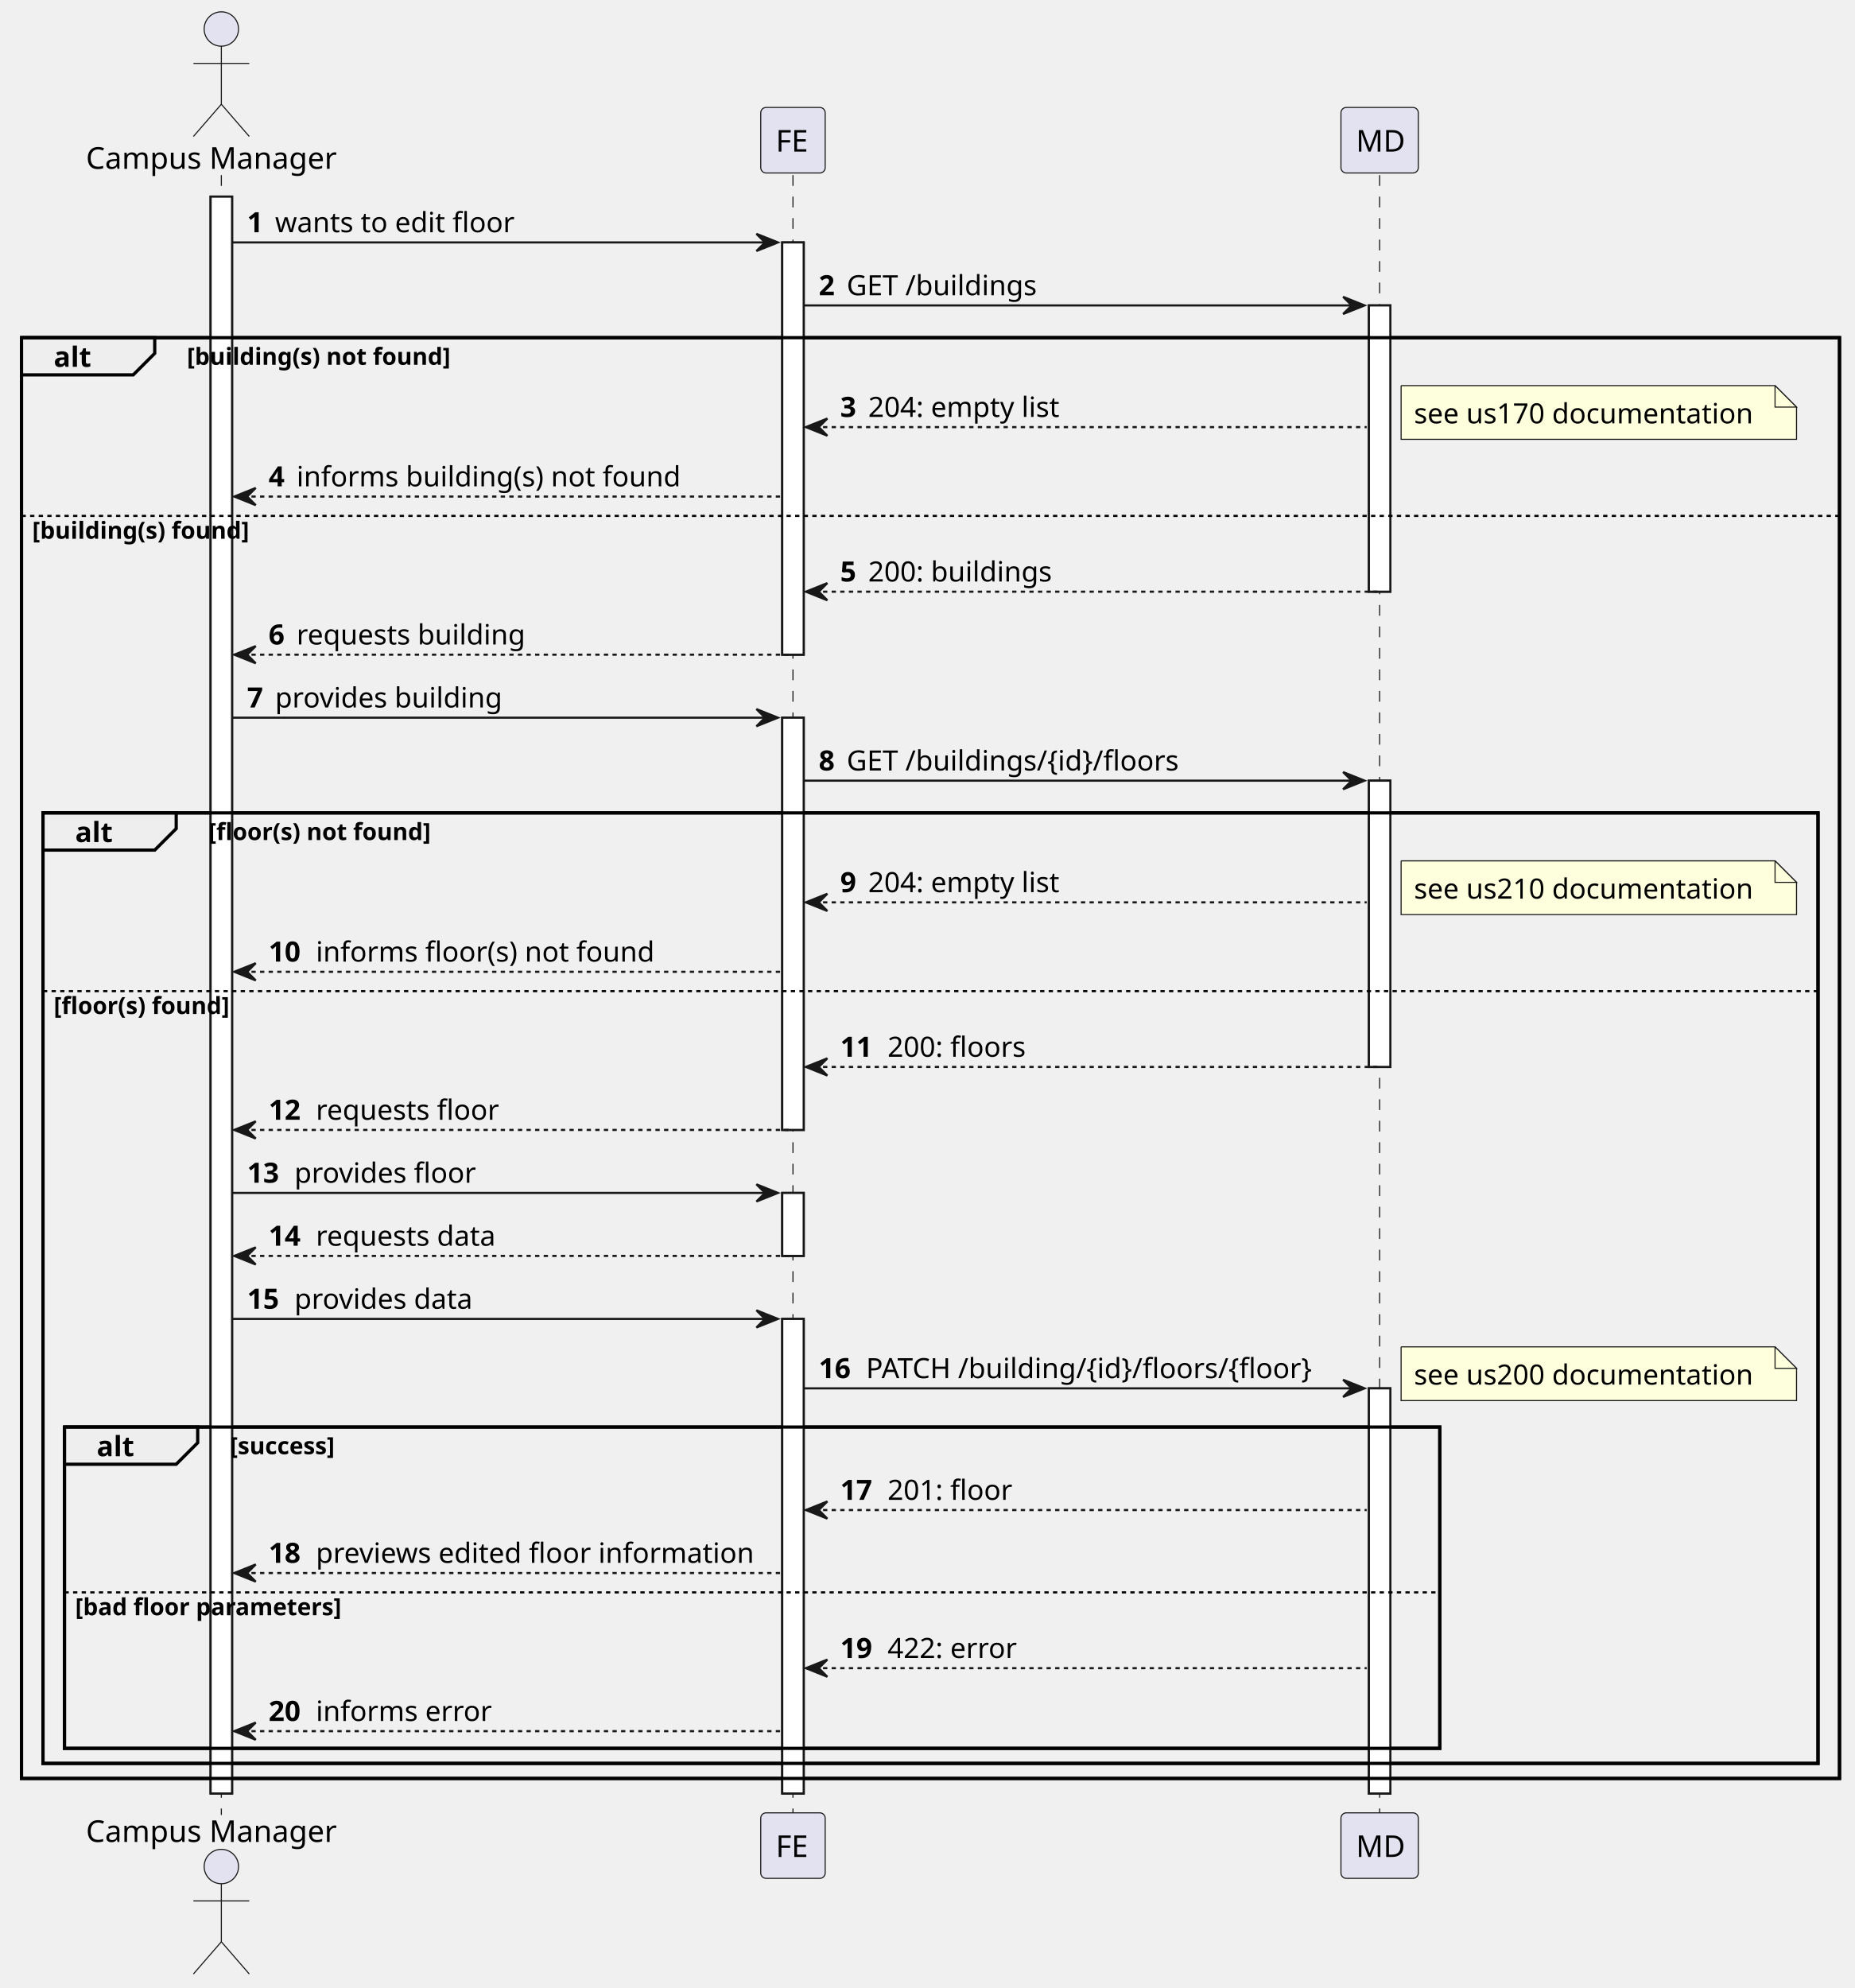
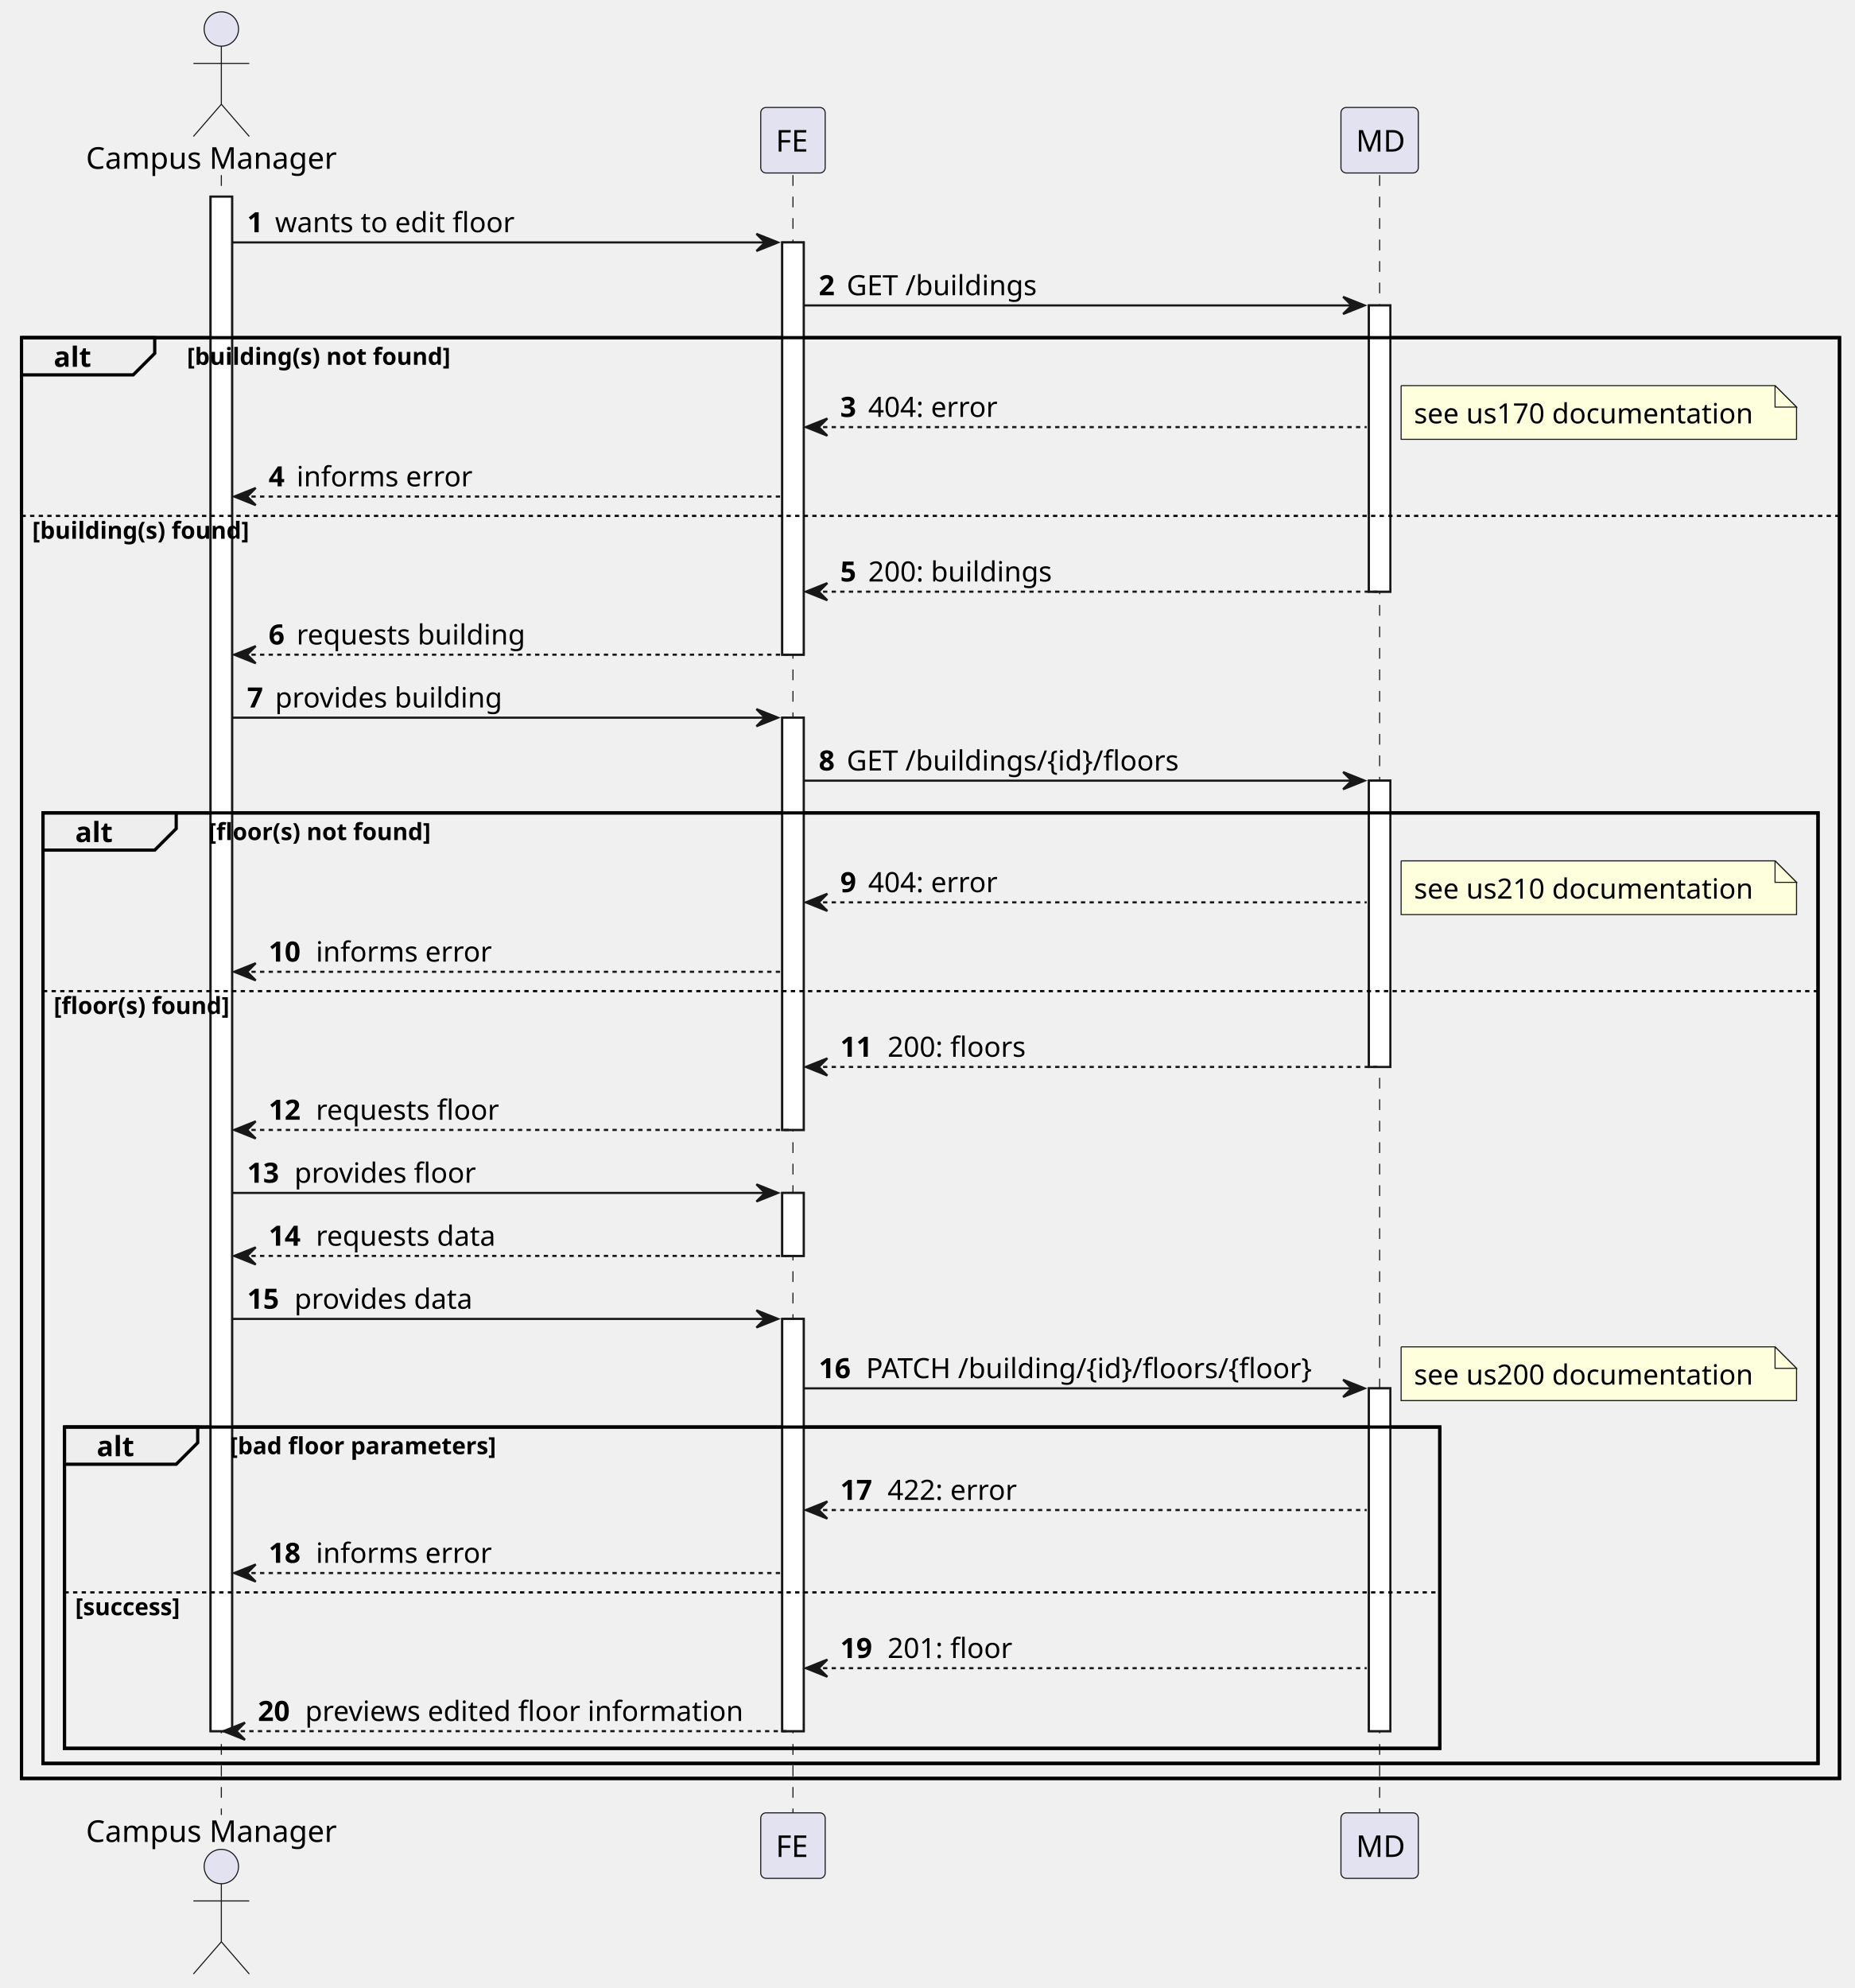
<svg xmlns="http://www.w3.org/2000/svg" contentStyleType="text/css" height="925px" preserveAspectRatio="none" style="width:863px;height:925px;background:#FFFFFF;" version="1.1" viewBox="0 0 863 925" width="863px" zoomAndPan="magnify">
  <defs />
  <g>
-     <rect fill="#FFFFFF" height="743.008" style="stroke:#181818;stroke-width:1.0;" width="10" x="98" y="91.488" />
+     <rect fill="#FFFFFF" height="714.008" style="stroke:#181818;stroke-width:1.0;" width="10" x="98" y="91.488" />
    <rect fill="#FFFFFF" height="191.818" style="stroke:#181818;stroke-width:1.0;" width="10" x="364" y="112.799" />
    <rect fill="#FFFFFF" height="191.818" style="stroke:#181818;stroke-width:1.0;" width="10" x="364" y="333.928" />
    <rect fill="#FFFFFF" height="29.311" style="stroke:#181818;stroke-width:1.0;" width="10" x="364" y="555.057" />
-     <rect fill="#FFFFFF" height="220.818" style="stroke:#181818;stroke-width:1.0;" width="10" x="364" y="613.678" />
+     <rect fill="#FFFFFF" height="191.818" style="stroke:#181818;stroke-width:1.0;" width="10" x="364" y="613.678" />
    <rect fill="#FFFFFF" height="133.197" style="stroke:#181818;stroke-width:1.0;" width="10" x="637" y="142.109" />
    <rect fill="#FFFFFF" height="133.197" style="stroke:#181818;stroke-width:1.0;" width="10" x="637" y="363.238" />
-     <rect fill="#FFFFFF" height="188.508" style="stroke:#181818;stroke-width:1.0;" width="10" x="637" y="645.988" />
+     <rect fill="#FFFFFF" height="159.508" style="stroke:#181818;stroke-width:1.0;" width="10" x="637" y="645.988" />
    <rect fill="none" height="670.387" style="stroke:#000000;stroke-width:1.5;" width="846" x="10" y="157.109" />
    <rect fill="none" height="442.258" style="stroke:#000000;stroke-width:1.5;" width="826" x="20" y="378.238" />
    <rect fill="none" height="149.508" style="stroke:#000000;stroke-width:1.5;" width="640" x="30" y="663.988" />
    <line style="stroke:#181818;stroke-width:0.5;stroke-dasharray:5.0,5.0;" x1="103" x2="103" y1="81.488" y2="844.496" />
    <line style="stroke:#181818;stroke-width:0.5;stroke-dasharray:5.0,5.0;" x1="369" x2="369" y1="81.488" y2="844.496" />
    <line style="stroke:#181818;stroke-width:0.5;stroke-dasharray:5.0,5.0;" x1="642" x2="642" y1="81.488" y2="844.496" />
    <text fill="#000000" font-family="sans-serif" font-size="14" lengthAdjust="spacing" textLength="120" x="40" y="78.535">Campus Manager</text>
    <ellipse cx="103" cy="13.5" fill="#E2E2F0" rx="8" ry="8" style="stroke:#181818;stroke-width:0.5;" />
    <path d="M103,21.5 L103,48.5 M90,29.5 L116,29.5 M103,48.5 L90,63.5 M103,48.5 L116,63.5 " fill="none" style="stroke:#181818;stroke-width:0.5;" />
    <text fill="#000000" font-family="sans-serif" font-size="14" lengthAdjust="spacing" textLength="120" x="40" y="857.031">Campus Manager</text>
    <ellipse cx="103" cy="868.484" fill="#E2E2F0" rx="8" ry="8" style="stroke:#181818;stroke-width:0.5;" />
    <path d="M103,876.484 L103,903.484 M90,884.484 L116,884.484 M103,903.484 L90,918.484 M103,903.484 L116,918.484 " fill="none" style="stroke:#181818;stroke-width:0.5;" />
    <rect fill="#E2E2F0" height="30.488" rx="2.5" ry="2.5" style="stroke:#181818;stroke-width:0.5;" width="30" x="354" y="50" />
    <text fill="#000000" font-family="sans-serif" font-size="14" lengthAdjust="spacing" textLength="16" x="361" y="70.535">FE</text>
    <rect fill="#E2E2F0" height="30.488" rx="2.5" ry="2.5" style="stroke:#181818;stroke-width:0.5;" width="30" x="354" y="843.496" />
    <text fill="#000000" font-family="sans-serif" font-size="14" lengthAdjust="spacing" textLength="16" x="361" y="864.031">FE</text>
    <rect fill="#E2E2F0" height="30.488" rx="2.5" ry="2.5" style="stroke:#181818;stroke-width:0.5;" width="36" x="624" y="50" />
    <text fill="#000000" font-family="sans-serif" font-size="14" lengthAdjust="spacing" textLength="22" x="631" y="70.535">MD</text>
    <rect fill="#E2E2F0" height="30.488" rx="2.5" ry="2.5" style="stroke:#181818;stroke-width:0.5;" width="36" x="624" y="843.496" />
    <text fill="#000000" font-family="sans-serif" font-size="14" lengthAdjust="spacing" textLength="22" x="631" y="864.031">MD</text>
-     <rect fill="#FFFFFF" height="743.008" style="stroke:#181818;stroke-width:1.0;" width="10" x="98" y="91.488" />
+     <rect fill="#FFFFFF" height="714.008" style="stroke:#181818;stroke-width:1.0;" width="10" x="98" y="91.488" />
    <rect fill="#FFFFFF" height="191.818" style="stroke:#181818;stroke-width:1.0;" width="10" x="364" y="112.799" />
    <rect fill="#FFFFFF" height="191.818" style="stroke:#181818;stroke-width:1.0;" width="10" x="364" y="333.928" />
    <rect fill="#FFFFFF" height="29.311" style="stroke:#181818;stroke-width:1.0;" width="10" x="364" y="555.057" />
-     <rect fill="#FFFFFF" height="220.818" style="stroke:#181818;stroke-width:1.0;" width="10" x="364" y="613.678" />
+     <rect fill="#FFFFFF" height="191.818" style="stroke:#181818;stroke-width:1.0;" width="10" x="364" y="613.678" />
    <rect fill="#FFFFFF" height="133.197" style="stroke:#181818;stroke-width:1.0;" width="10" x="637" y="142.109" />
    <rect fill="#FFFFFF" height="133.197" style="stroke:#181818;stroke-width:1.0;" width="10" x="637" y="363.238" />
-     <rect fill="#FFFFFF" height="188.508" style="stroke:#181818;stroke-width:1.0;" width="10" x="637" y="645.988" />
+     <rect fill="#FFFFFF" height="159.508" style="stroke:#181818;stroke-width:1.0;" width="10" x="637" y="645.988" />
    <polygon fill="#181818" points="352,108.799,362,112.799,352,116.799,356,112.799" style="stroke:#181818;stroke-width:1.0;" />
    <line style="stroke:#181818;stroke-width:1.0;" x1="108" x2="358" y1="112.799" y2="112.799" />
    <text fill="#000000" font-family="sans-serif" font-size="13" font-weight="bold" lengthAdjust="spacing" textLength="9" x="115" y="108.057">1</text>
    <text fill="#000000" font-family="sans-serif" font-size="13" lengthAdjust="spacing" textLength="116" x="128" y="108.057">wants to edit floor</text>
    <polygon fill="#181818" points="625,138.109,635,142.109,625,146.109,629,142.109" style="stroke:#181818;stroke-width:1.0;" />
    <line style="stroke:#181818;stroke-width:1.0;" x1="374" x2="631" y1="142.109" y2="142.109" />
    <text fill="#000000" font-family="sans-serif" font-size="13" font-weight="bold" lengthAdjust="spacing" textLength="9" x="381" y="137.367">2</text>
    <text fill="#000000" font-family="sans-serif" font-size="13" lengthAdjust="spacing" textLength="94" x="394" y="137.367">GET /buildings</text>
    <path d="M10,157.109 L72,157.109 L72,164.42 L62,174.42 L10,174.42 L10,157.109 " fill="#EEEEEE" style="stroke:#000000;stroke-width:1.5;" />
    <rect fill="none" height="670.387" style="stroke:#000000;stroke-width:1.5;" width="846" x="10" y="157.109" />
    <text fill="#000000" font-family="sans-serif" font-size="13" font-weight="bold" lengthAdjust="spacing" textLength="17" x="25" y="170.678">alt</text>
    <text fill="#000000" font-family="sans-serif" font-size="11" font-weight="bold" lengthAdjust="spacing" textLength="128" x="87" y="169.744">[building(s) not found]</text>
    <polygon fill="#181818" points="385,194.731,375,198.731,385,202.731,381,198.731" style="stroke:#181818;stroke-width:1.0;" />
    <line style="stroke:#181818;stroke-width:1.0;stroke-dasharray:2.0,2.0;" x1="379" x2="636" y1="198.731" y2="198.731" />
    <text fill="#000000" font-family="sans-serif" font-size="13" font-weight="bold" lengthAdjust="spacing" textLength="9" x="391" y="193.988">3</text>
-     <text fill="#000000" font-family="sans-serif" font-size="13" lengthAdjust="spacing" textLength="95" x="404" y="193.988">204: empty list</text>
+     <text fill="#000000" font-family="sans-serif" font-size="13" lengthAdjust="spacing" textLength="62" x="404" y="193.988">404: error</text>
    <path d="M652,179.42 L652,204.42 L836,204.42 L836,189.42 L826,179.42 L652,179.42 " fill="#FEFFDD" style="stroke:#181818;stroke-width:0.5;" />
    <path d="M826,179.42 L826,189.42 L836,189.42 L826,179.42 " fill="#FEFFDD" style="stroke:#181818;stroke-width:0.5;" />
    <text fill="#000000" font-family="sans-serif" font-size="13" lengthAdjust="spacing" textLength="163" x="658" y="196.988">see us170 documentation</text>
    <polygon fill="#181818" points="119,227.041,109,231.041,119,235.041,115,231.041" style="stroke:#181818;stroke-width:1.0;" />
    <line style="stroke:#181818;stroke-width:1.0;stroke-dasharray:2.0,2.0;" x1="113" x2="363" y1="231.041" y2="231.041" />
    <text fill="#000000" font-family="sans-serif" font-size="13" font-weight="bold" lengthAdjust="spacing" textLength="9" x="125" y="226.299">4</text>
-     <text fill="#000000" font-family="sans-serif" font-size="13" lengthAdjust="spacing" textLength="186" x="138" y="226.299">informs building(s) not found</text>
+     <text fill="#000000" font-family="sans-serif" font-size="13" lengthAdjust="spacing" textLength="83" x="138" y="226.299">informs error</text>
    <line style="stroke:#000000;stroke-width:1.0;stroke-dasharray:2.0,2.0;" x1="10" x2="856" y1="240.041" y2="240.041" />
    <text fill="#000000" font-family="sans-serif" font-size="11" font-weight="bold" lengthAdjust="spacing" textLength="106" x="15" y="250.676">[building(s) found]</text>
    <polygon fill="#181818" points="385,271.307,375,275.307,385,279.307,381,275.307" style="stroke:#181818;stroke-width:1.0;" />
    <line style="stroke:#181818;stroke-width:1.0;stroke-dasharray:2.0,2.0;" x1="379" x2="641" y1="275.307" y2="275.307" />
    <text fill="#000000" font-family="sans-serif" font-size="13" font-weight="bold" lengthAdjust="spacing" textLength="9" x="391" y="270.565">5</text>
    <text fill="#000000" font-family="sans-serif" font-size="13" lengthAdjust="spacing" textLength="91" x="404" y="270.565">200: buildings</text>
    <polygon fill="#181818" points="119,300.617,109,304.617,119,308.617,115,304.617" style="stroke:#181818;stroke-width:1.0;" />
    <line style="stroke:#181818;stroke-width:1.0;stroke-dasharray:2.0,2.0;" x1="113" x2="368" y1="304.617" y2="304.617" />
    <text fill="#000000" font-family="sans-serif" font-size="13" font-weight="bold" lengthAdjust="spacing" textLength="9" x="125" y="299.875">6</text>
    <text fill="#000000" font-family="sans-serif" font-size="13" lengthAdjust="spacing" textLength="110" x="138" y="299.875">requests building</text>
    <polygon fill="#181818" points="352,329.928,362,333.928,352,337.928,356,333.928" style="stroke:#181818;stroke-width:1.0;" />
    <line style="stroke:#181818;stroke-width:1.0;" x1="108" x2="358" y1="333.928" y2="333.928" />
    <text fill="#000000" font-family="sans-serif" font-size="13" font-weight="bold" lengthAdjust="spacing" textLength="9" x="115" y="329.185">7</text>
    <text fill="#000000" font-family="sans-serif" font-size="13" lengthAdjust="spacing" textLength="110" x="128" y="329.185">provides building</text>
    <polygon fill="#181818" points="625,359.238,635,363.238,625,367.238,629,363.238" style="stroke:#181818;stroke-width:1.0;" />
    <line style="stroke:#181818;stroke-width:1.0;" x1="374" x2="631" y1="363.238" y2="363.238" />
    <text fill="#000000" font-family="sans-serif" font-size="13" font-weight="bold" lengthAdjust="spacing" textLength="9" x="381" y="358.496">8</text>
    <text fill="#000000" font-family="sans-serif" font-size="13" lengthAdjust="spacing" textLength="165" x="394" y="358.496">GET /buildings/{id}/floors</text>
    <path d="M20,378.238 L82,378.238 L82,385.549 L72,395.549 L20,395.549 L20,378.238 " fill="#EEEEEE" style="stroke:#000000;stroke-width:1.5;" />
    <rect fill="none" height="442.258" style="stroke:#000000;stroke-width:1.5;" width="826" x="20" y="378.238" />
    <text fill="#000000" font-family="sans-serif" font-size="13" font-weight="bold" lengthAdjust="spacing" textLength="17" x="35" y="391.807">alt</text>
    <text fill="#000000" font-family="sans-serif" font-size="11" font-weight="bold" lengthAdjust="spacing" textLength="109" x="97" y="390.873">[floor(s) not found]</text>
    <polygon fill="#181818" points="385,415.859,375,419.859,385,423.859,381,419.859" style="stroke:#181818;stroke-width:1.0;" />
    <line style="stroke:#181818;stroke-width:1.0;stroke-dasharray:2.0,2.0;" x1="379" x2="636" y1="419.859" y2="419.859" />
    <text fill="#000000" font-family="sans-serif" font-size="13" font-weight="bold" lengthAdjust="spacing" textLength="9" x="391" y="415.117">9</text>
-     <text fill="#000000" font-family="sans-serif" font-size="13" lengthAdjust="spacing" textLength="95" x="404" y="415.117">204: empty list</text>
+     <text fill="#000000" font-family="sans-serif" font-size="13" lengthAdjust="spacing" textLength="62" x="404" y="415.117">404: error</text>
    <path d="M652,400.549 L652,425.549 L836,425.549 L836,410.549 L826,400.549 L652,400.549 " fill="#FEFFDD" style="stroke:#181818;stroke-width:0.5;" />
    <path d="M826,400.549 L826,410.549 L836,410.549 L826,400.549 " fill="#FEFFDD" style="stroke:#181818;stroke-width:0.5;" />
    <text fill="#000000" font-family="sans-serif" font-size="13" lengthAdjust="spacing" textLength="163" x="658" y="418.117">see us210 documentation</text>
    <polygon fill="#181818" points="119,448.17,109,452.17,119,456.17,115,452.17" style="stroke:#181818;stroke-width:1.0;" />
    <line style="stroke:#181818;stroke-width:1.0;stroke-dasharray:2.0,2.0;" x1="113" x2="363" y1="452.17" y2="452.17" />
    <text fill="#000000" font-family="sans-serif" font-size="13" font-weight="bold" lengthAdjust="spacing" textLength="18" x="125" y="447.428">10</text>
-     <text fill="#000000" font-family="sans-serif" font-size="13" lengthAdjust="spacing" textLength="164" x="147" y="447.428">informs floor(s) not found</text>
+     <text fill="#000000" font-family="sans-serif" font-size="13" lengthAdjust="spacing" textLength="83" x="147" y="447.428">informs error</text>
    <line style="stroke:#000000;stroke-width:1.0;stroke-dasharray:2.0,2.0;" x1="20" x2="846" y1="461.17" y2="461.17" />
    <text fill="#000000" font-family="sans-serif" font-size="11" font-weight="bold" lengthAdjust="spacing" textLength="87" x="25" y="471.805">[floor(s) found]</text>
    <polygon fill="#181818" points="385,492.435,375,496.435,385,500.435,381,496.435" style="stroke:#181818;stroke-width:1.0;" />
    <line style="stroke:#181818;stroke-width:1.0;stroke-dasharray:2.0,2.0;" x1="379" x2="641" y1="496.435" y2="496.435" />
    <text fill="#000000" font-family="sans-serif" font-size="13" font-weight="bold" lengthAdjust="spacing" textLength="18" x="391" y="491.693">11</text>
    <text fill="#000000" font-family="sans-serif" font-size="13" lengthAdjust="spacing" textLength="69" x="413" y="491.693">200: floors</text>
    <polygon fill="#181818" points="119,521.746,109,525.746,119,529.746,115,525.746" style="stroke:#181818;stroke-width:1.0;" />
    <line style="stroke:#181818;stroke-width:1.0;stroke-dasharray:2.0,2.0;" x1="113" x2="368" y1="525.746" y2="525.746" />
    <text fill="#000000" font-family="sans-serif" font-size="13" font-weight="bold" lengthAdjust="spacing" textLength="18" x="125" y="521.004">12</text>
    <text fill="#000000" font-family="sans-serif" font-size="13" lengthAdjust="spacing" textLength="88" x="147" y="521.004">requests floor</text>
    <polygon fill="#181818" points="352,551.057,362,555.057,352,559.057,356,555.057" style="stroke:#181818;stroke-width:1.0;" />
    <line style="stroke:#181818;stroke-width:1.0;" x1="108" x2="358" y1="555.057" y2="555.057" />
    <text fill="#000000" font-family="sans-serif" font-size="13" font-weight="bold" lengthAdjust="spacing" textLength="18" x="115" y="550.314">13</text>
    <text fill="#000000" font-family="sans-serif" font-size="13" lengthAdjust="spacing" textLength="88" x="137" y="550.314">provides floor</text>
    <polygon fill="#181818" points="119,580.367,109,584.367,119,588.367,115,584.367" style="stroke:#181818;stroke-width:1.0;" />
    <line style="stroke:#181818;stroke-width:1.0;stroke-dasharray:2.0,2.0;" x1="113" x2="368" y1="584.367" y2="584.367" />
    <text fill="#000000" font-family="sans-serif" font-size="13" font-weight="bold" lengthAdjust="spacing" textLength="18" x="125" y="579.625">14</text>
    <text fill="#000000" font-family="sans-serif" font-size="13" lengthAdjust="spacing" textLength="85" x="147" y="579.625">requests data</text>
    <polygon fill="#181818" points="352,609.678,362,613.678,352,617.678,356,613.678" style="stroke:#181818;stroke-width:1.0;" />
    <line style="stroke:#181818;stroke-width:1.0;" x1="108" x2="358" y1="613.678" y2="613.678" />
    <text fill="#000000" font-family="sans-serif" font-size="13" font-weight="bold" lengthAdjust="spacing" textLength="18" x="115" y="608.936">15</text>
    <text fill="#000000" font-family="sans-serif" font-size="13" lengthAdjust="spacing" textLength="85" x="137" y="608.936">provides data</text>
    <polygon fill="#181818" points="625,641.988,635,645.988,625,649.988,629,645.988" style="stroke:#181818;stroke-width:1.0;" />
    <line style="stroke:#181818;stroke-width:1.0;" x1="374" x2="631" y1="645.988" y2="645.988" />
    <text fill="#000000" font-family="sans-serif" font-size="13" font-weight="bold" lengthAdjust="spacing" textLength="18" x="381" y="641.246">16</text>
    <text fill="#000000" font-family="sans-serif" font-size="13" lengthAdjust="spacing" textLength="222" x="403" y="641.246">PATCH /building/{id}/floors/{floor}</text>
    <path d="M652,626.678 L652,651.678 L836,651.678 L836,636.678 L826,626.678 L652,626.678 " fill="#FEFFDD" style="stroke:#181818;stroke-width:0.5;" />
    <path d="M826,626.678 L826,636.678 L836,636.678 L826,626.678 " fill="#FEFFDD" style="stroke:#181818;stroke-width:0.5;" />
    <text fill="#000000" font-family="sans-serif" font-size="13" lengthAdjust="spacing" textLength="163" x="658" y="644.246">see us200 documentation</text>
    <path d="M30,663.988 L92,663.988 L92,671.299 L82,681.299 L30,681.299 L30,663.988 " fill="#EEEEEE" style="stroke:#000000;stroke-width:1.5;" />
    <rect fill="none" height="149.508" style="stroke:#000000;stroke-width:1.5;" width="640" x="30" y="663.988" />
    <text fill="#000000" font-family="sans-serif" font-size="13" font-weight="bold" lengthAdjust="spacing" textLength="17" x="45" y="677.557">alt</text>
-     <text fill="#000000" font-family="sans-serif" font-size="11" font-weight="bold" lengthAdjust="spacing" textLength="51" x="107" y="676.623">[success]</text>
+     <text fill="#000000" font-family="sans-serif" font-size="11" font-weight="bold" lengthAdjust="spacing" textLength="126" x="107" y="676.623">[bad floor parameters]</text>
    <polygon fill="#181818" points="385,698.609,375,702.609,385,706.609,381,702.609" style="stroke:#181818;stroke-width:1.0;" />
    <line style="stroke:#181818;stroke-width:1.0;stroke-dasharray:2.0,2.0;" x1="379" x2="636" y1="702.609" y2="702.609" />
    <text fill="#000000" font-family="sans-serif" font-size="13" font-weight="bold" lengthAdjust="spacing" textLength="18" x="391" y="697.867">17</text>
-     <text fill="#000000" font-family="sans-serif" font-size="13" lengthAdjust="spacing" textLength="62" x="413" y="697.867">201: floor</text>
+     <text fill="#000000" font-family="sans-serif" font-size="13" lengthAdjust="spacing" textLength="62" x="413" y="697.867">422: error</text>
    <polygon fill="#181818" points="119,727.92,109,731.92,119,735.92,115,731.92" style="stroke:#181818;stroke-width:1.0;" />
    <line style="stroke:#181818;stroke-width:1.0;stroke-dasharray:2.0,2.0;" x1="113" x2="363" y1="731.92" y2="731.92" />
    <text fill="#000000" font-family="sans-serif" font-size="13" font-weight="bold" lengthAdjust="spacing" textLength="18" x="125" y="727.178">18</text>
-     <text fill="#000000" font-family="sans-serif" font-size="13" lengthAdjust="spacing" textLength="210" x="147" y="727.178">previews edited floor information</text>
+     <text fill="#000000" font-family="sans-serif" font-size="13" lengthAdjust="spacing" textLength="83" x="147" y="727.178">informs error</text>
    <line style="stroke:#000000;stroke-width:1.0;stroke-dasharray:2.0,2.0;" x1="30" x2="670" y1="740.92" y2="740.92" />
-     <text fill="#000000" font-family="sans-serif" font-size="11" font-weight="bold" lengthAdjust="spacing" textLength="126" x="35" y="751.555">[bad floor parameters]</text>
+     <text fill="#000000" font-family="sans-serif" font-size="11" font-weight="bold" lengthAdjust="spacing" textLength="51" x="35" y="751.555">[success]</text>
    <polygon fill="#181818" points="385,772.186,375,776.186,385,780.186,381,776.186" style="stroke:#181818;stroke-width:1.0;" />
    <line style="stroke:#181818;stroke-width:1.0;stroke-dasharray:2.0,2.0;" x1="379" x2="636" y1="776.186" y2="776.186" />
    <text fill="#000000" font-family="sans-serif" font-size="13" font-weight="bold" lengthAdjust="spacing" textLength="18" x="391" y="771.443">19</text>
-     <text fill="#000000" font-family="sans-serif" font-size="13" lengthAdjust="spacing" textLength="62" x="413" y="771.443">422: error</text>
-     <polygon fill="#181818" points="119,801.496,109,805.496,119,809.496,115,805.496" style="stroke:#181818;stroke-width:1.0;" />
-     <line style="stroke:#181818;stroke-width:1.0;stroke-dasharray:2.0,2.0;" x1="113" x2="363" y1="805.496" y2="805.496" />
-     <text fill="#000000" font-family="sans-serif" font-size="13" font-weight="bold" lengthAdjust="spacing" textLength="18" x="125" y="800.754">20</text>
-     <text fill="#000000" font-family="sans-serif" font-size="13" lengthAdjust="spacing" textLength="83" x="147" y="800.754">informs error</text>
+     <text fill="#000000" font-family="sans-serif" font-size="13" lengthAdjust="spacing" textLength="62" x="413" y="771.443">201: floor</text>
+     <polygon fill="#181818" points="114,801.496,104,805.496,114,809.496,110,805.496" style="stroke:#181818;stroke-width:1.0;" />
+     <line style="stroke:#181818;stroke-width:1.0;stroke-dasharray:2.0,2.0;" x1="108" x2="368" y1="805.496" y2="805.496" />
+     <text fill="#000000" font-family="sans-serif" font-size="13" font-weight="bold" lengthAdjust="spacing" textLength="18" x="120" y="800.754">20</text>
+     <text fill="#000000" font-family="sans-serif" font-size="13" lengthAdjust="spacing" textLength="210" x="142" y="800.754">previews edited floor information</text>
  </g>
</svg>
